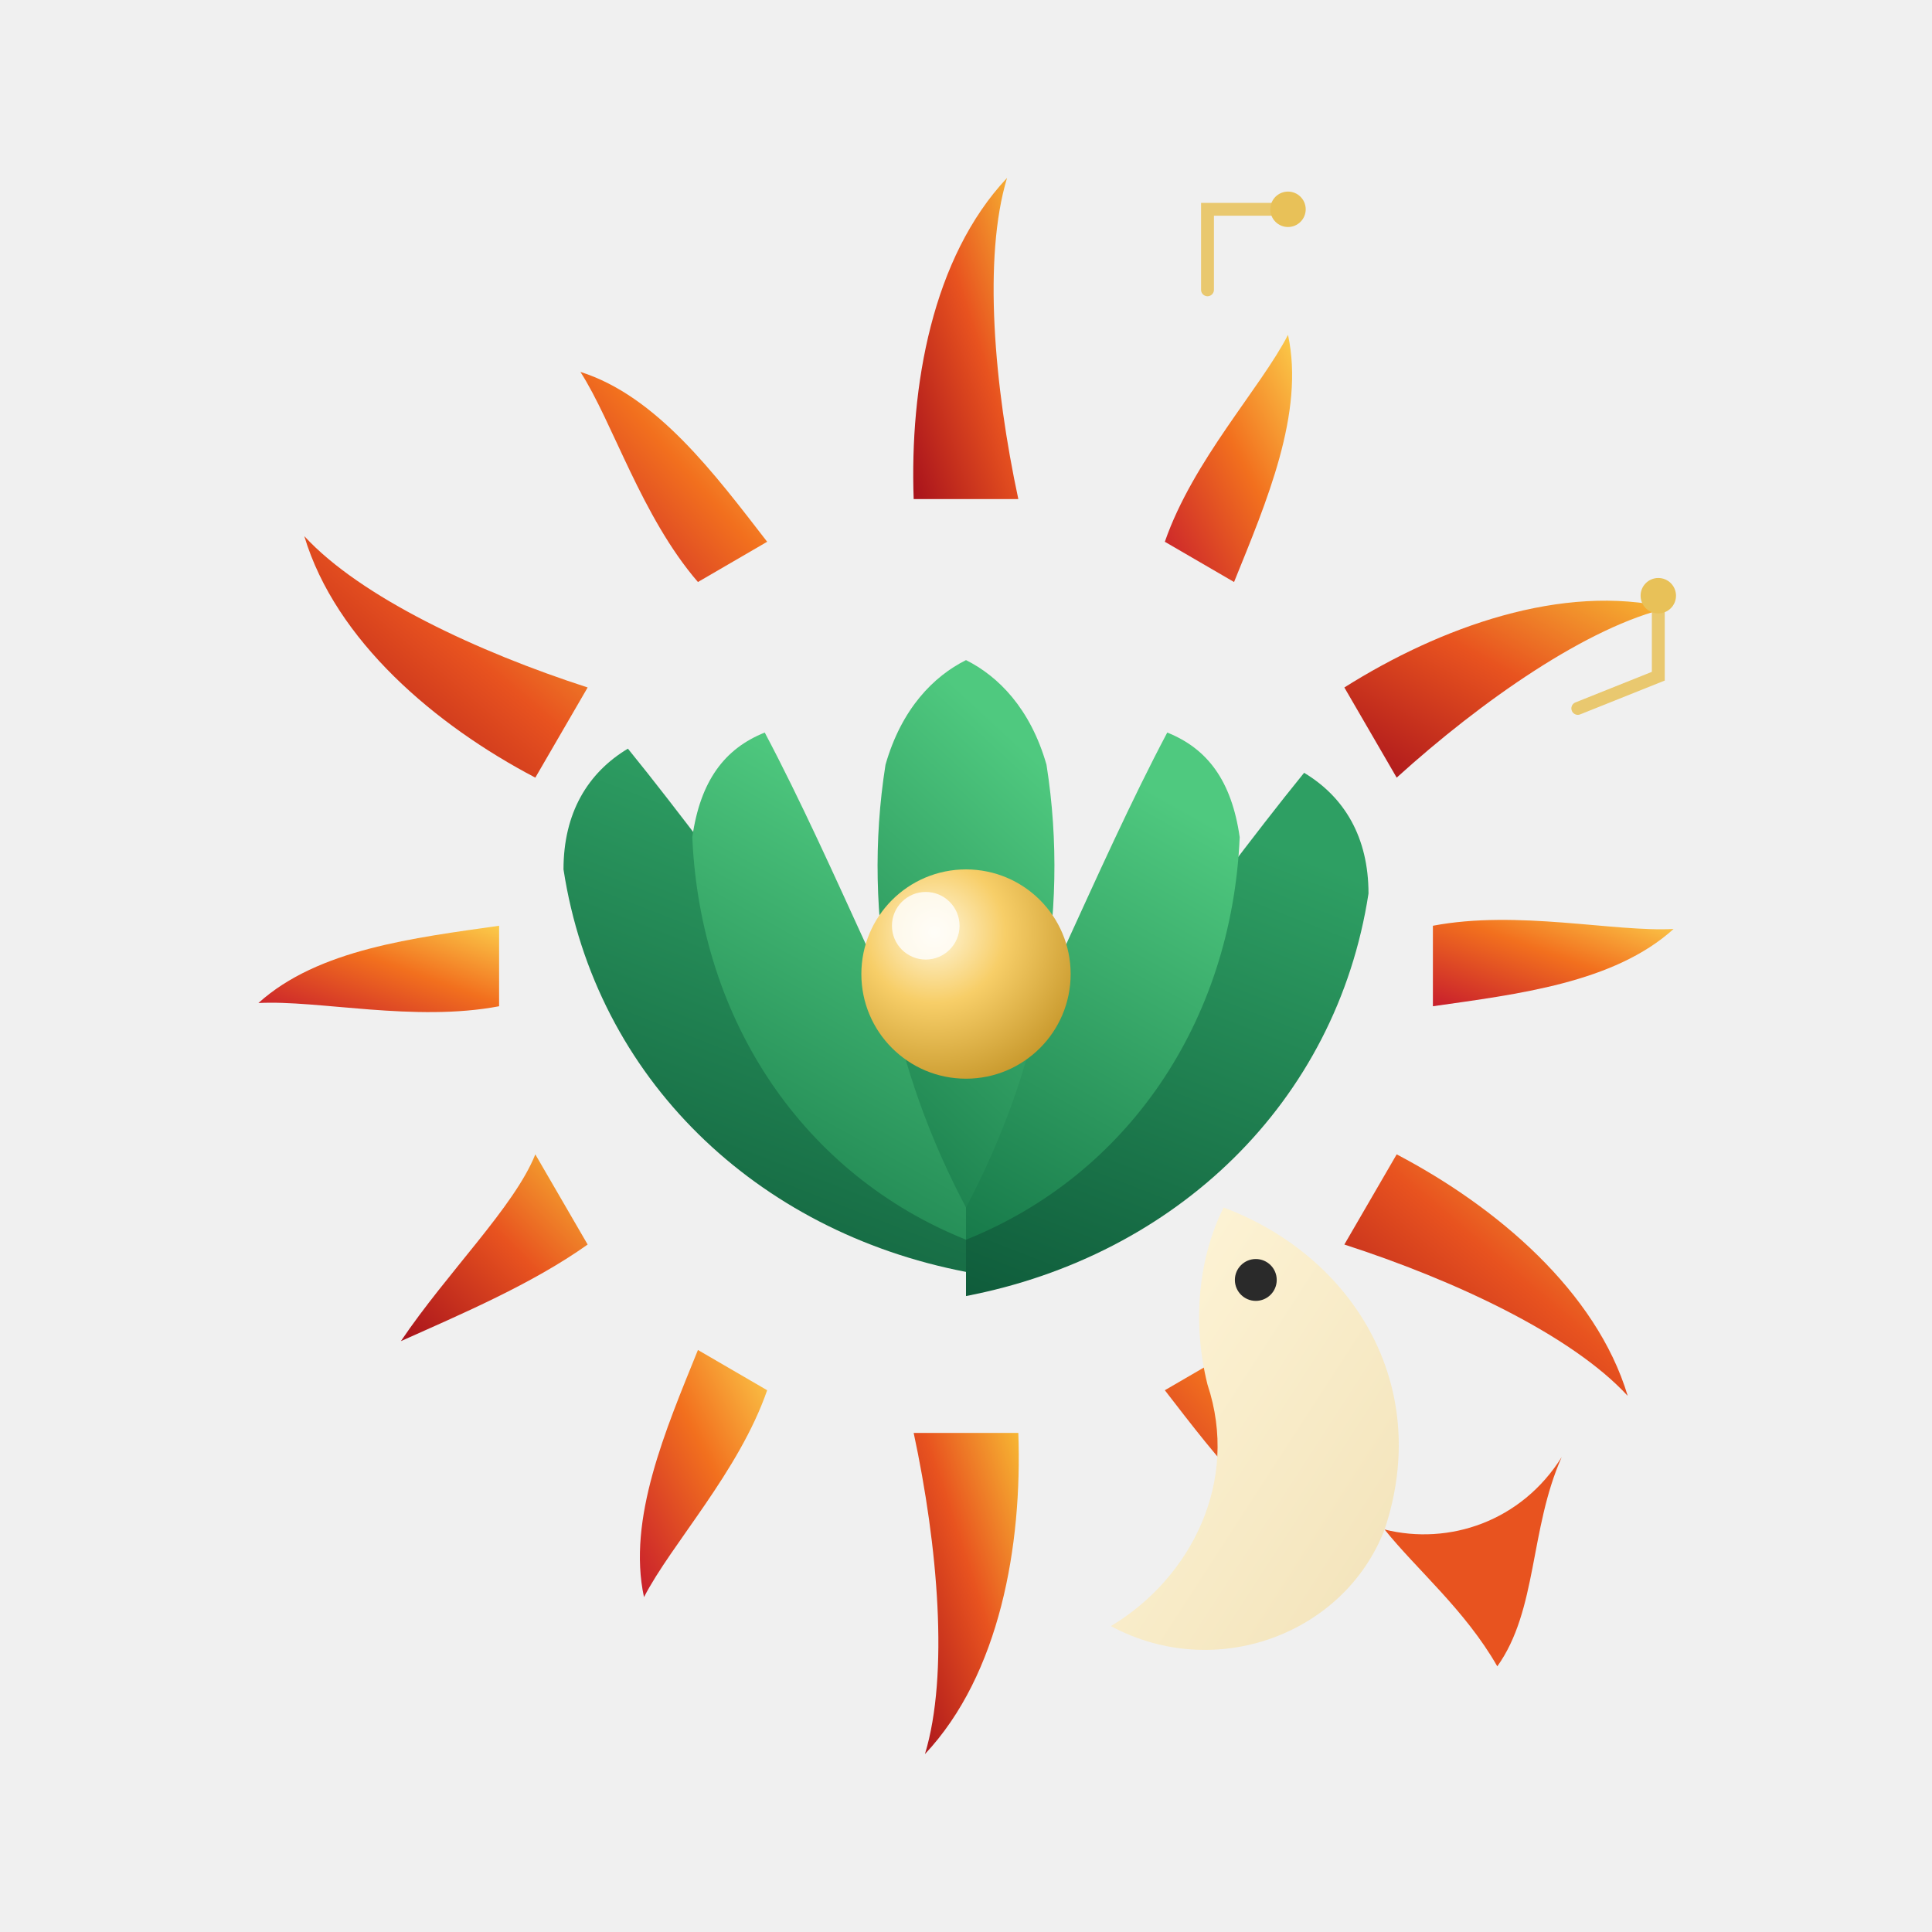
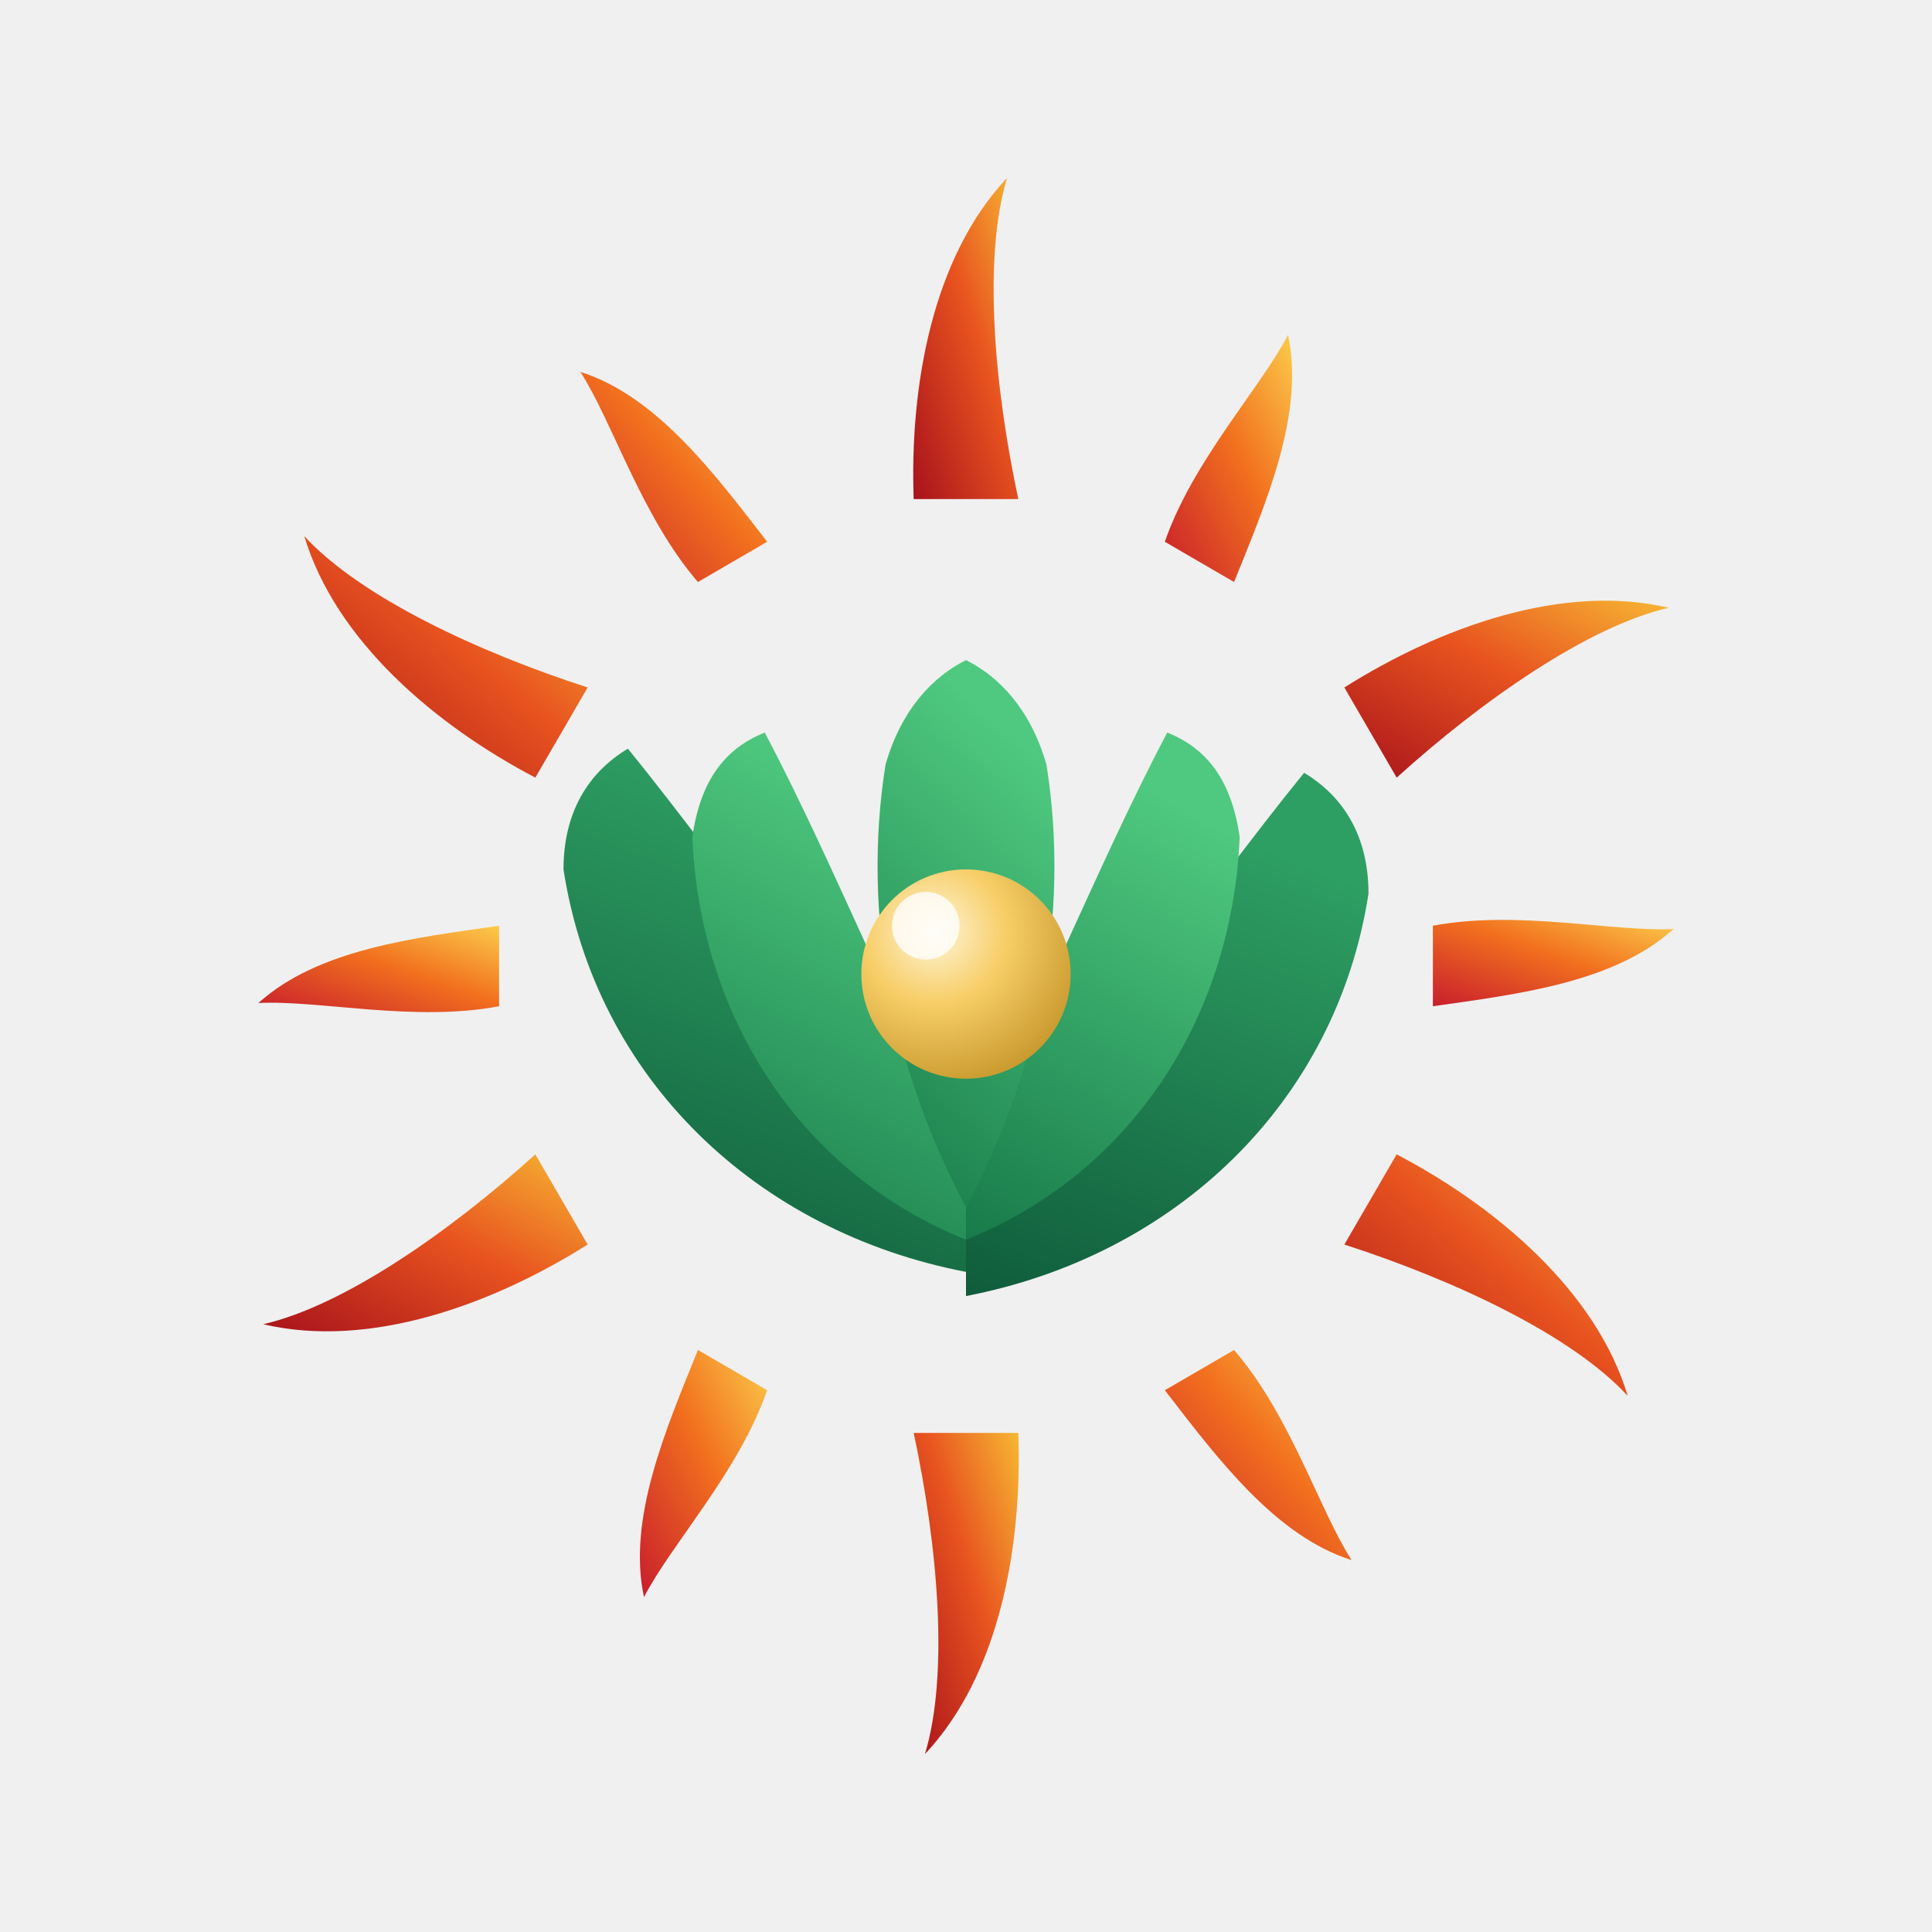
<svg xmlns="http://www.w3.org/2000/svg" viewBox="0 0 240 240" role="img" aria-label="Nexa">
  <defs>
    <linearGradient id="flameOuter" x1="0" y1="1" x2="1" y2="0">
      <stop offset="0%" stop-color="#A8121C" />
      <stop offset="55%" stop-color="#E8531F" />
      <stop offset="100%" stop-color="#F7B733" />
    </linearGradient>
    <linearGradient id="flameMid" x1="0" y1="1" x2="1" y2="0">
      <stop offset="0%" stop-color="#C81E2C" />
      <stop offset="55%" stop-color="#F2701E" />
      <stop offset="100%" stop-color="#FBCB4A" />
    </linearGradient>
    <linearGradient id="petalOuter" x1="0" y1="1" x2="0.3" y2="0">
      <stop offset="0%" stop-color="#0F5C3B" />
      <stop offset="100%" stop-color="#2E9F63" />
    </linearGradient>
    <linearGradient id="petalInner" x1="0" y1="1" x2="0.3" y2="0">
      <stop offset="0%" stop-color="#177A4A" />
      <stop offset="100%" stop-color="#4FC97F" />
    </linearGradient>
    <radialGradient id="jewel" cx="35%" cy="30%" r="75%">
      <stop offset="0%" stop-color="#FFF6DA" />
      <stop offset="45%" stop-color="#F7CE68" />
      <stop offset="100%" stop-color="#C99A2E" />
    </radialGradient>
-     <linearGradient id="koiBody" x1="0" y1="0" x2="1" y2="1">
-       <stop offset="0%" stop-color="#FFF6DA" />
-       <stop offset="100%" stop-color="#F2E2B8" />
-     </linearGradient>
  </defs>
  <g>
    <path d="M 113.5 62.0 C 113.0 48.0 115.8 32.0 125.1 22.1 C 122.1 32.0 123.5 48.0 126.5 62.0 Z" fill="url(#flameOuter)" />
    <path d="M 86.7 72.3 C 79.7 64.2 76.1 52.4 72.1 46.2 C 81.6 49.2 88.8 58.9 95.3 67.3 Z" fill="url(#flameMid)" />
    <path d="M 66.5 96.6 C 54.1 90.1 41.7 79.6 37.8 66.6 C 44.8 74.2 59.4 81.0 73.0 85.4 Z" fill="url(#flameOuter)" />
    <path d="M 62.0 125.0 C 51.5 127.0 39.5 124.2 32.1 124.6 C 39.5 117.9 51.5 116.5 62.0 115.0 Z" fill="url(#flameMid)" />
-     <path d="M 73.0 154.6 C 66.1 159.5 57.4 163.2 49.8 166.6 C 55.6 158.0 63.9 149.9 66.5 143.4 Z" fill="url(#flameOuter)" />
+     <path d="M 73.0 154.6 C 61.1 162.1 45.9 167.6 32.7 164.5 C 42.7 162.2 55.9 153.0 66.5 143.4 Z" fill="url(#flameOuter)" />
    <path d="M 95.3 172.7 C 91.8 182.8 83.4 191.8 80.0 198.4 C 77.9 188.7 82.7 177.6 86.7 167.7 Z" fill="url(#flameMid)" />
    <path d="M 126.5 178.0 C 127.0 192.0 124.2 208.0 114.9 217.9 C 117.9 208.0 116.5 192.0 113.5 178.0 Z" fill="url(#flameOuter)" />
    <path d="M 153.3 167.7 C 160.3 175.8 163.9 187.6 167.9 193.8 C 158.4 190.8 151.2 181.1 144.7 172.7 Z" fill="url(#flameMid)" />
    <path d="M 173.5 143.4 C 185.9 149.9 198.3 160.4 202.2 173.4 C 195.2 165.8 180.6 159.0 167.0 154.6 Z" fill="url(#flameOuter)" />
    <path d="M 178.0 115.0 C 188.5 113.0 200.5 115.8 207.9 115.4 C 200.5 122.1 188.5 123.5 178.0 125.0 Z" fill="url(#flameMid)" />
    <path d="M 167.0 85.4 C 178.9 77.9 194.1 72.4 207.3 75.5 C 197.3 77.8 184.1 87.0 173.5 96.6 Z" fill="url(#flameOuter)" />
    <path d="M 144.7 67.3 C 148.2 57.2 156.6 48.2 160.0 41.6 C 162.1 51.3 157.3 62.4 153.3 72.3 Z" fill="url(#flameMid)" />
  </g>
-   <g stroke="#E8C158" stroke-width="1.6" fill="none" opacity="0.85" stroke-linecap="round">
-     <path d="M 150 36 L 150 26 L 160 26" />
-     <path d="M 196 88 L 206 84 L 206 74" />
-   </g>
-   <circle cx="160" cy="26" r="2.2" fill="#E8C158" />
-   <circle cx="206" cy="74" r="2.2" fill="#E8C158" />
-   <path d="M 152 150 C 168 156, 178 172, 172 190 C 167 203, 151 209, 138 202 C 148 196, 154 184, 150 172 C 148 164, 149 156, 152 150 Z" fill="url(#koiBody)" />
-   <path d="M 172 190 C 180 192, 189 189, 194 181 C 190 190, 191 200, 186 207 C 182 200, 176 195, 172 190 Z" fill="#E8531F" />
-   <circle cx="156" cy="159" r="2.6" fill="#2A2A2A" />
  <g>
    <path d="M120 158 C 94 153, 74 134, 70 108 C 70 101, 73 96, 78 93 C 91 109, 105 130, 120 144 Z" fill="url(#petalOuter)" />
    <path d="M120 161 C 146 156, 166 137, 170 111 C 170 104, 167 99, 162 96 C 149 112, 135 133, 120 147 Z" fill="url(#petalOuter)" />
    <path d="M120 154 C 100 146, 87 127, 86 104 C 87 97, 90 93, 95 91 C 104 108, 112 129, 120 142 Z" fill="url(#petalInner)" />
    <path d="M120 154 C 140 146, 153 127, 154 104 C 153 97, 150 93, 145 91 C 136 108, 128 129, 120 142 Z" fill="url(#petalInner)" />
    <path d="M120 150 C 111 133, 107 114, 110 95 C 112 88, 116 84, 120 82 C 124 84, 128 88, 130 95 C 133 114, 129 133, 120 150 Z" fill="url(#petalInner)" />
  </g>
  <circle cx="120" cy="121" r="13" fill="url(#jewel)" />
  <circle cx="115" cy="115" r="4.2" fill="#FFFFFF" opacity="0.8" />
</svg>
